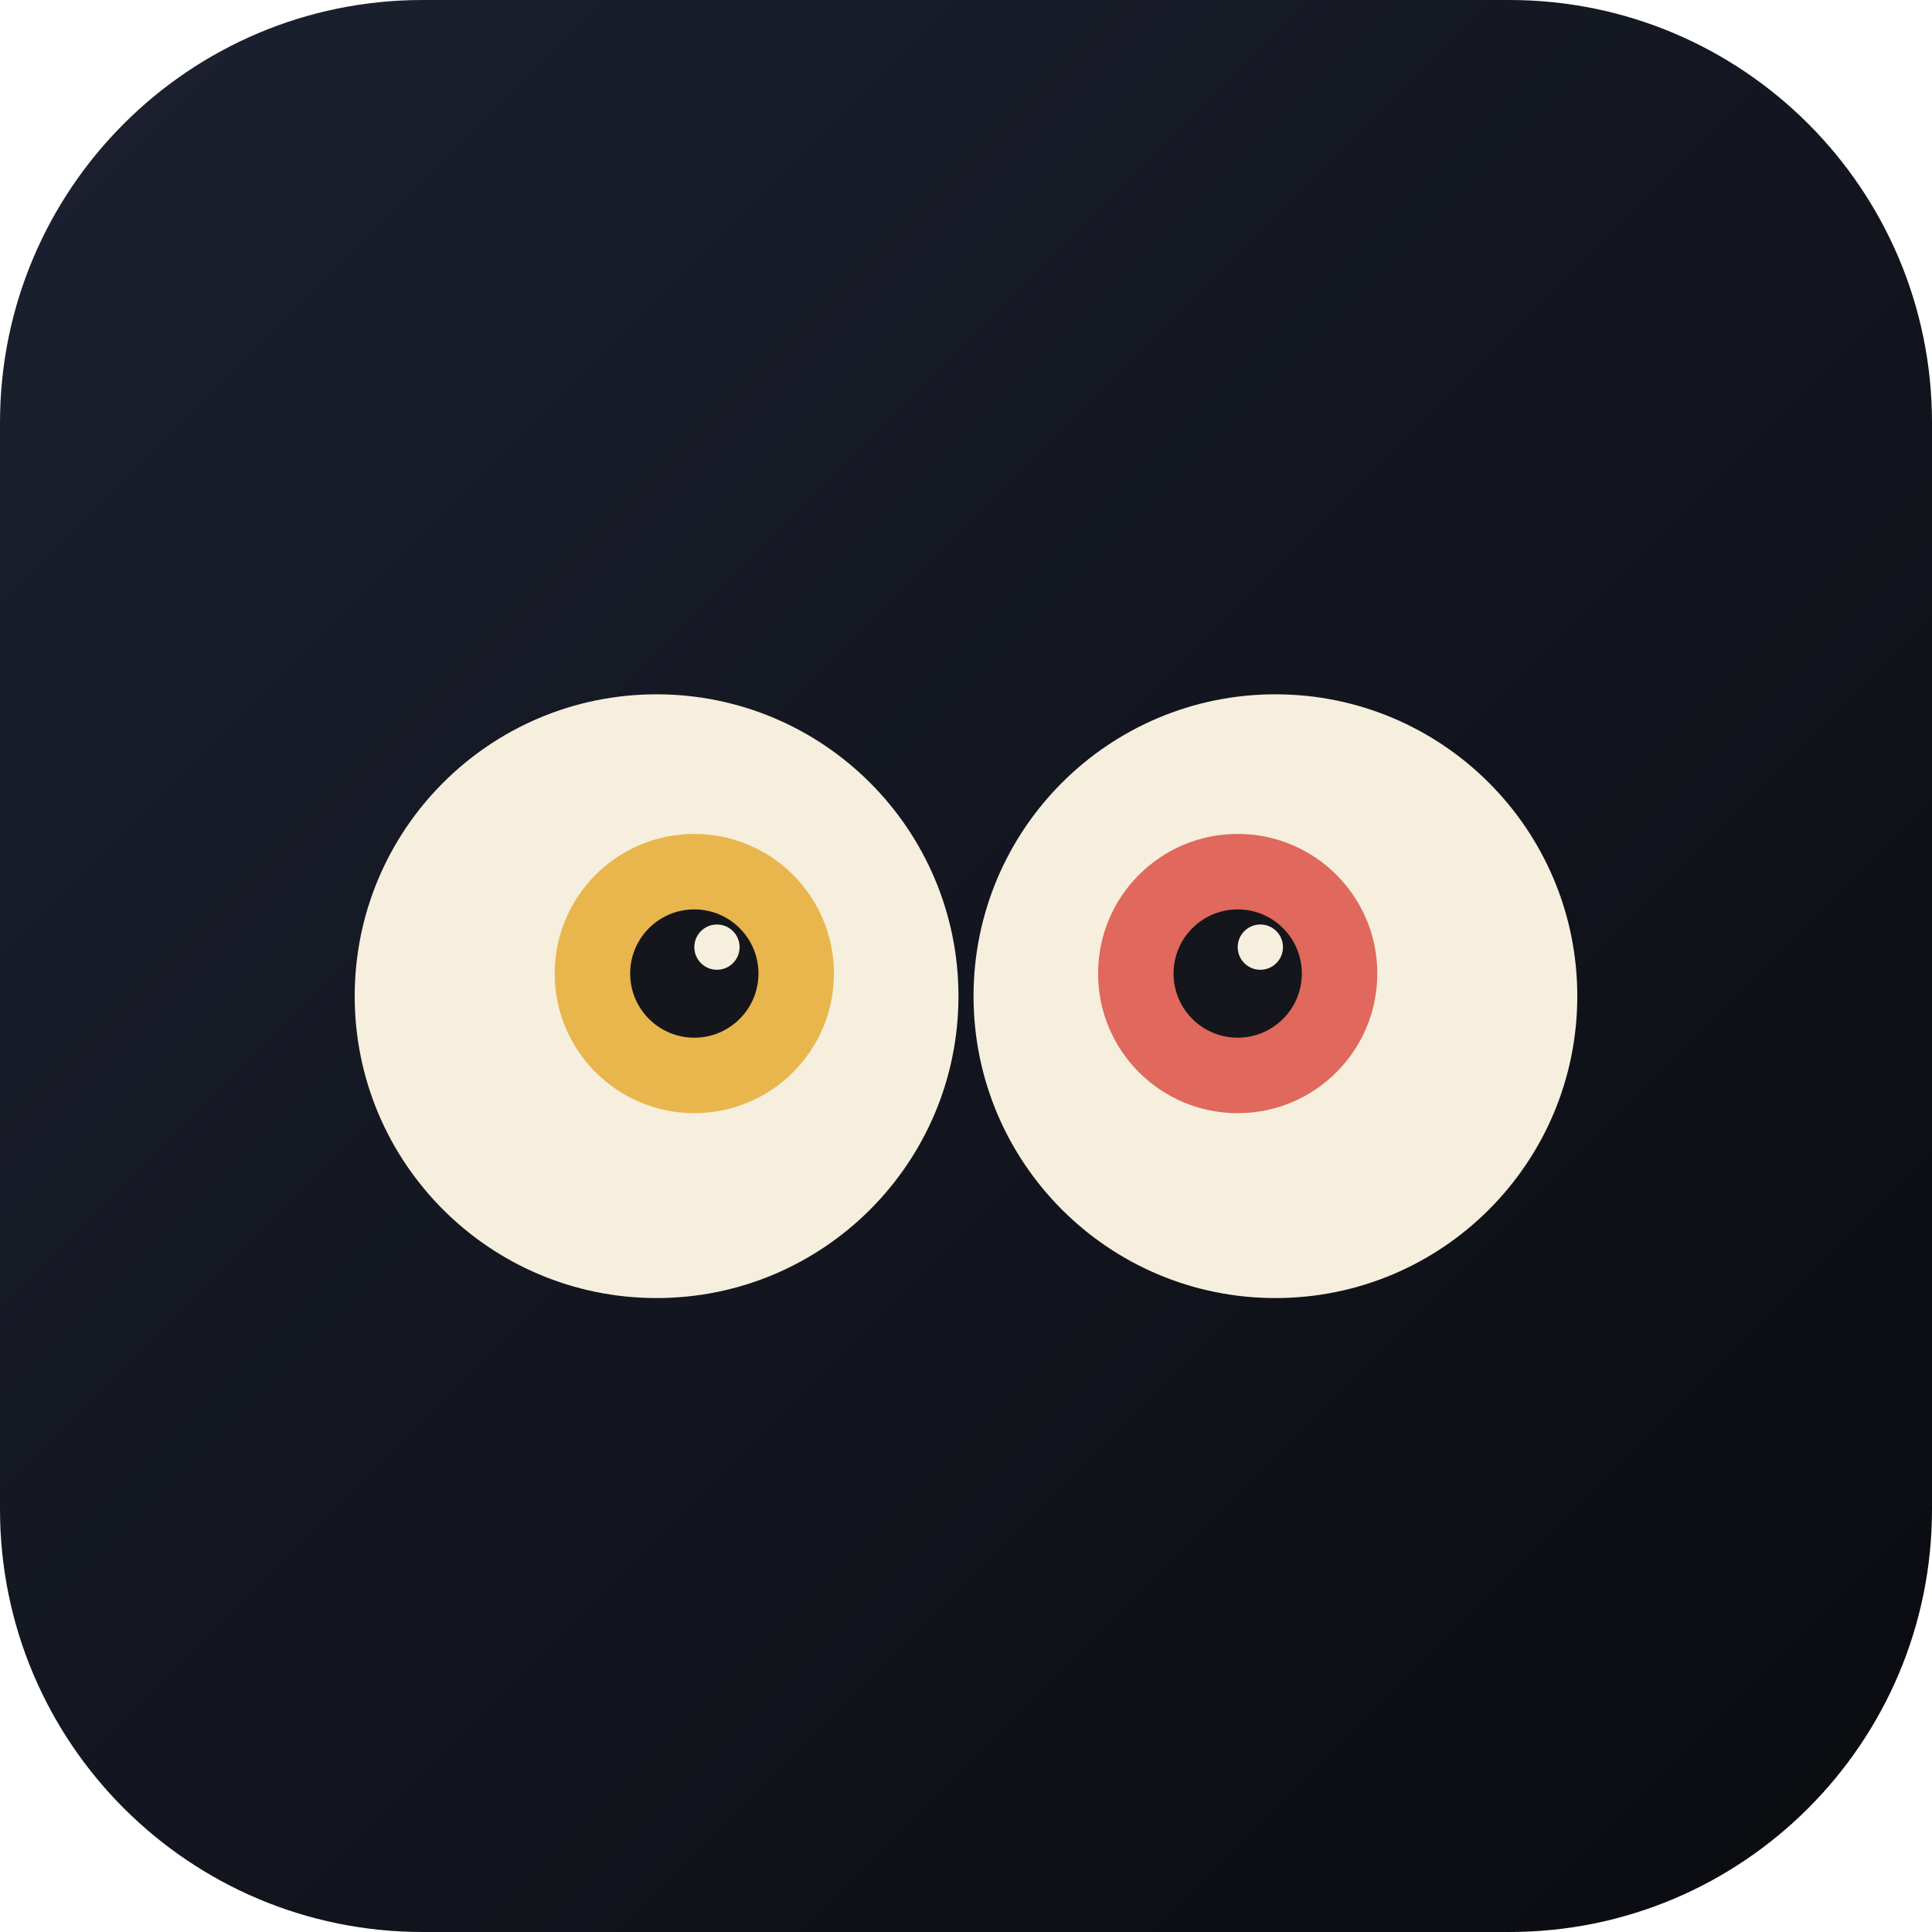
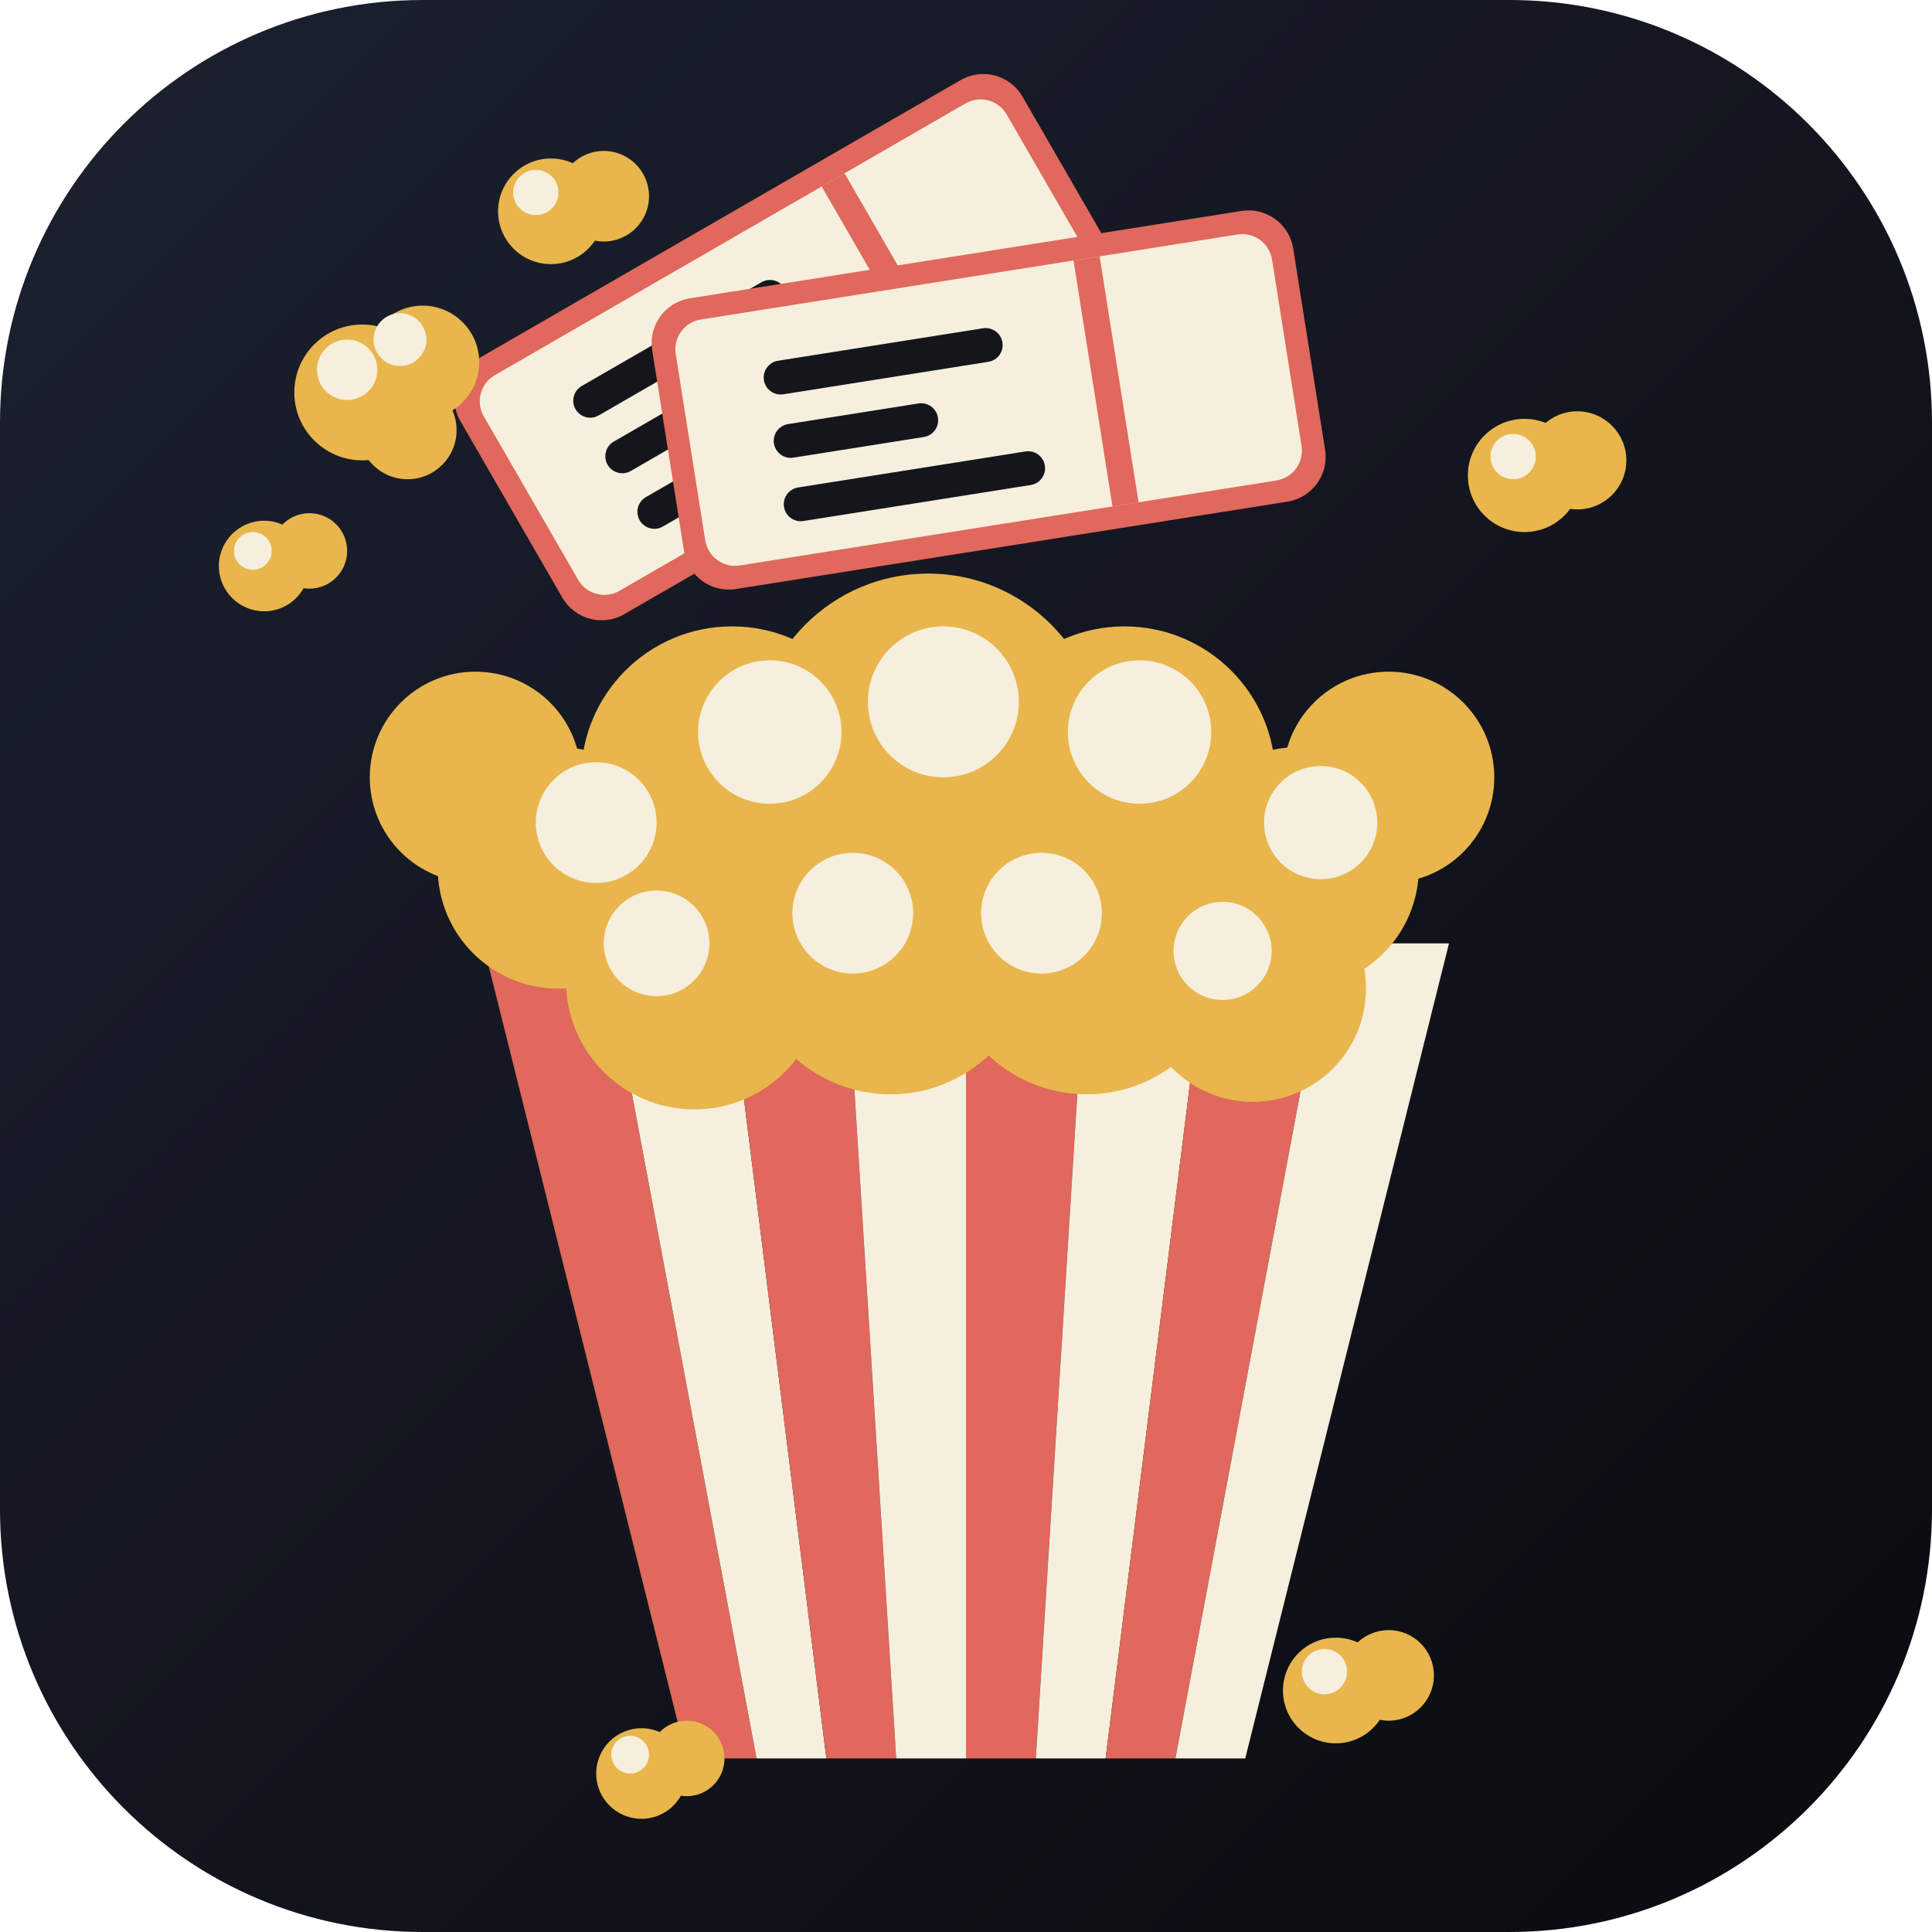
<svg xmlns="http://www.w3.org/2000/svg" viewBox="0 0 512 512" width="512" height="512">
  <defs>
    <linearGradient id="wesaw-bg" x1="0" y1="0" x2="1" y2="1">
      <stop offset="0" stop-color="#1c2130" />
      <stop offset="1" stop-color="#0a0b0f" />
    </linearGradient>
  </defs>
  <rect width="512" height="512" rx="112" fill="url(#wesaw-bg)" />
-   <circle cx="174" cy="264" r="80" fill="#f6efdd" />
-   <circle cx="338" cy="264" r="80" fill="#f6efdd" />
-   <circle cx="184" cy="258" r="37" fill="#e8b64c" />
-   <circle cx="328" cy="258" r="37" fill="#e0685c" />
-   <circle cx="184" cy="258" r="17" fill="#14161c" />
-   <circle cx="328" cy="258" r="17" fill="#14161c" />
-   <circle cx="190" cy="251" r="6" fill="#f6efdd" />
-   <circle cx="334" cy="251" r="6" fill="#f6efdd" />
+   <g transform="translate(210 92) rotate(-30)">
+     <rect x="-86" y="-39" width="172" height="78" rx="12" fill="#e0685c" />
+     <rect x="-80" y="-33" width="160" height="66" rx="8" fill="#f6efdd" />
+     <rect x="28" y="-33" width="7" height="66" fill="#e0685c" />
+     <rect x="-58" y="-19" width="64" height="9" rx="4.5" fill="#14161c" />
+     <rect x="-58" y="-2" width="44" height="9" rx="4.5" fill="#14161c" />
+     <rect x="-58" y="15" width="70" height="9" rx="4.5" fill="#14161c" />
+   </g>
+   <polygon points="128,250 160,250 200.5,466 182,466" fill="#e0685c" />
+   <polygon points="160,250 192,250 219,466 200.5,466" fill="#f6efdd" />
+   <polygon points="192,250 224,250 237.5,466 219,466" fill="#e0685c" />
+   <polygon points="224,250 256,250 256,466 237.5,466" fill="#f6efdd" />
+   <polygon points="256,250 288,250 274.5,466 256,466" fill="#e0685c" />
+   <polygon points="288,250 320,250 293,466 274.5,466" fill="#f6efdd" />
+   <polygon points="320,250 352,250 311.5,466 293,466" fill="#e0685c" />
+   <polygon points="352,250 384,250 330,466 311.5,466" fill="#f6efdd" />
+   <circle cx="126" cy="206" r="28" fill="#e8b64c" />
+   <circle cx="148" cy="230" r="32" fill="#e8b64c" />
+   <circle cx="194" cy="206" r="40" fill="#e8b64c" />
+   <circle cx="246" cy="198" r="46" fill="#e8b64c" />
+   <circle cx="298" cy="206" r="40" fill="#e8b64c" />
+   <circle cx="344" cy="230" r="32" fill="#e8b64c" />
+   <circle cx="368" cy="206" r="28" fill="#e8b64c" />
+   <circle cx="184" cy="260" r="34" fill="#e8b64c" />
+   <circle cx="236" cy="252" r="38" fill="#e8b64c" />
+   <circle cx="288" cy="252" r="38" fill="#e8b64c" />
+   <circle cx="332" cy="262" r="30" fill="#e8b64c" />
+   <circle cx="158" cy="218" r="16" fill="#f6efdd" />
+   <circle cx="204" cy="194" r="19" fill="#f6efdd" />
+   <circle cx="250" cy="186" r="20" fill="#f6efdd" />
+   <circle cx="302" cy="194" r="19" fill="#f6efdd" />
+   <circle cx="350" cy="218" r="15" fill="#f6efdd" />
+   <circle cx="174" cy="250" r="14" fill="#f6efdd" />
+   <circle cx="226" cy="242" r="16" fill="#f6efdd" />
+   <circle cx="276" cy="242" r="16" fill="#f6efdd" />
+   <circle cx="324" cy="252" r="13" fill="#f6efdd" />
+   <g transform="translate(262 106) rotate(-9)">
+     <rect x="-86" y="-39" width="172" height="78" rx="12" fill="#e0685c" />
+     <rect x="-80" y="-33" width="160" height="66" rx="8" fill="#f6efdd" />
+     <rect x="28" y="-33" width="7" height="66" fill="#e0685c" />
+     <rect x="-58" y="-19" width="64" height="9" rx="4.5" fill="#14161c" />
+     <rect x="-58" y="-2" width="44" height="9" rx="4.5" fill="#14161c" />
+     <rect x="-58" y="15" width="70" height="9" rx="4.5" fill="#14161c" />
+   </g>
+   <g fill="#e8b64c">
+     <circle cx="96" cy="104" r="18" />
+     <circle cx="112" cy="96" r="15" />
+     <circle cx="108" cy="114" r="13" />
+     <circle cx="70" cy="150" r="12" />
+     <circle cx="82" cy="146" r="10" />
+     <circle cx="146" cy="56" r="14" />
+     <circle cx="160" cy="52" r="12" />
+     <circle cx="404" cy="126" r="15" />
+     <circle cx="418" cy="122" r="13" />
+     <circle cx="354" cy="448" r="14" />
+     <circle cx="368" cy="444" r="12" />
+     <circle cx="170" cy="470" r="12" />
+     <circle cx="182" cy="466" r="10" />
+   </g>
+   <g fill="#f6efdd">
+     <circle cx="92" cy="98" r="8" />
+     <circle cx="106" cy="90" r="7" />
+     <circle cx="67" cy="146" r="5" />
+     <circle cx="142" cy="51" r="6" />
+     <circle cx="401" cy="121" r="6" />
+     <circle cx="351" cy="443" r="6" />
+     <circle cx="167" cy="465" r="5" />
+   </g>
</svg>
